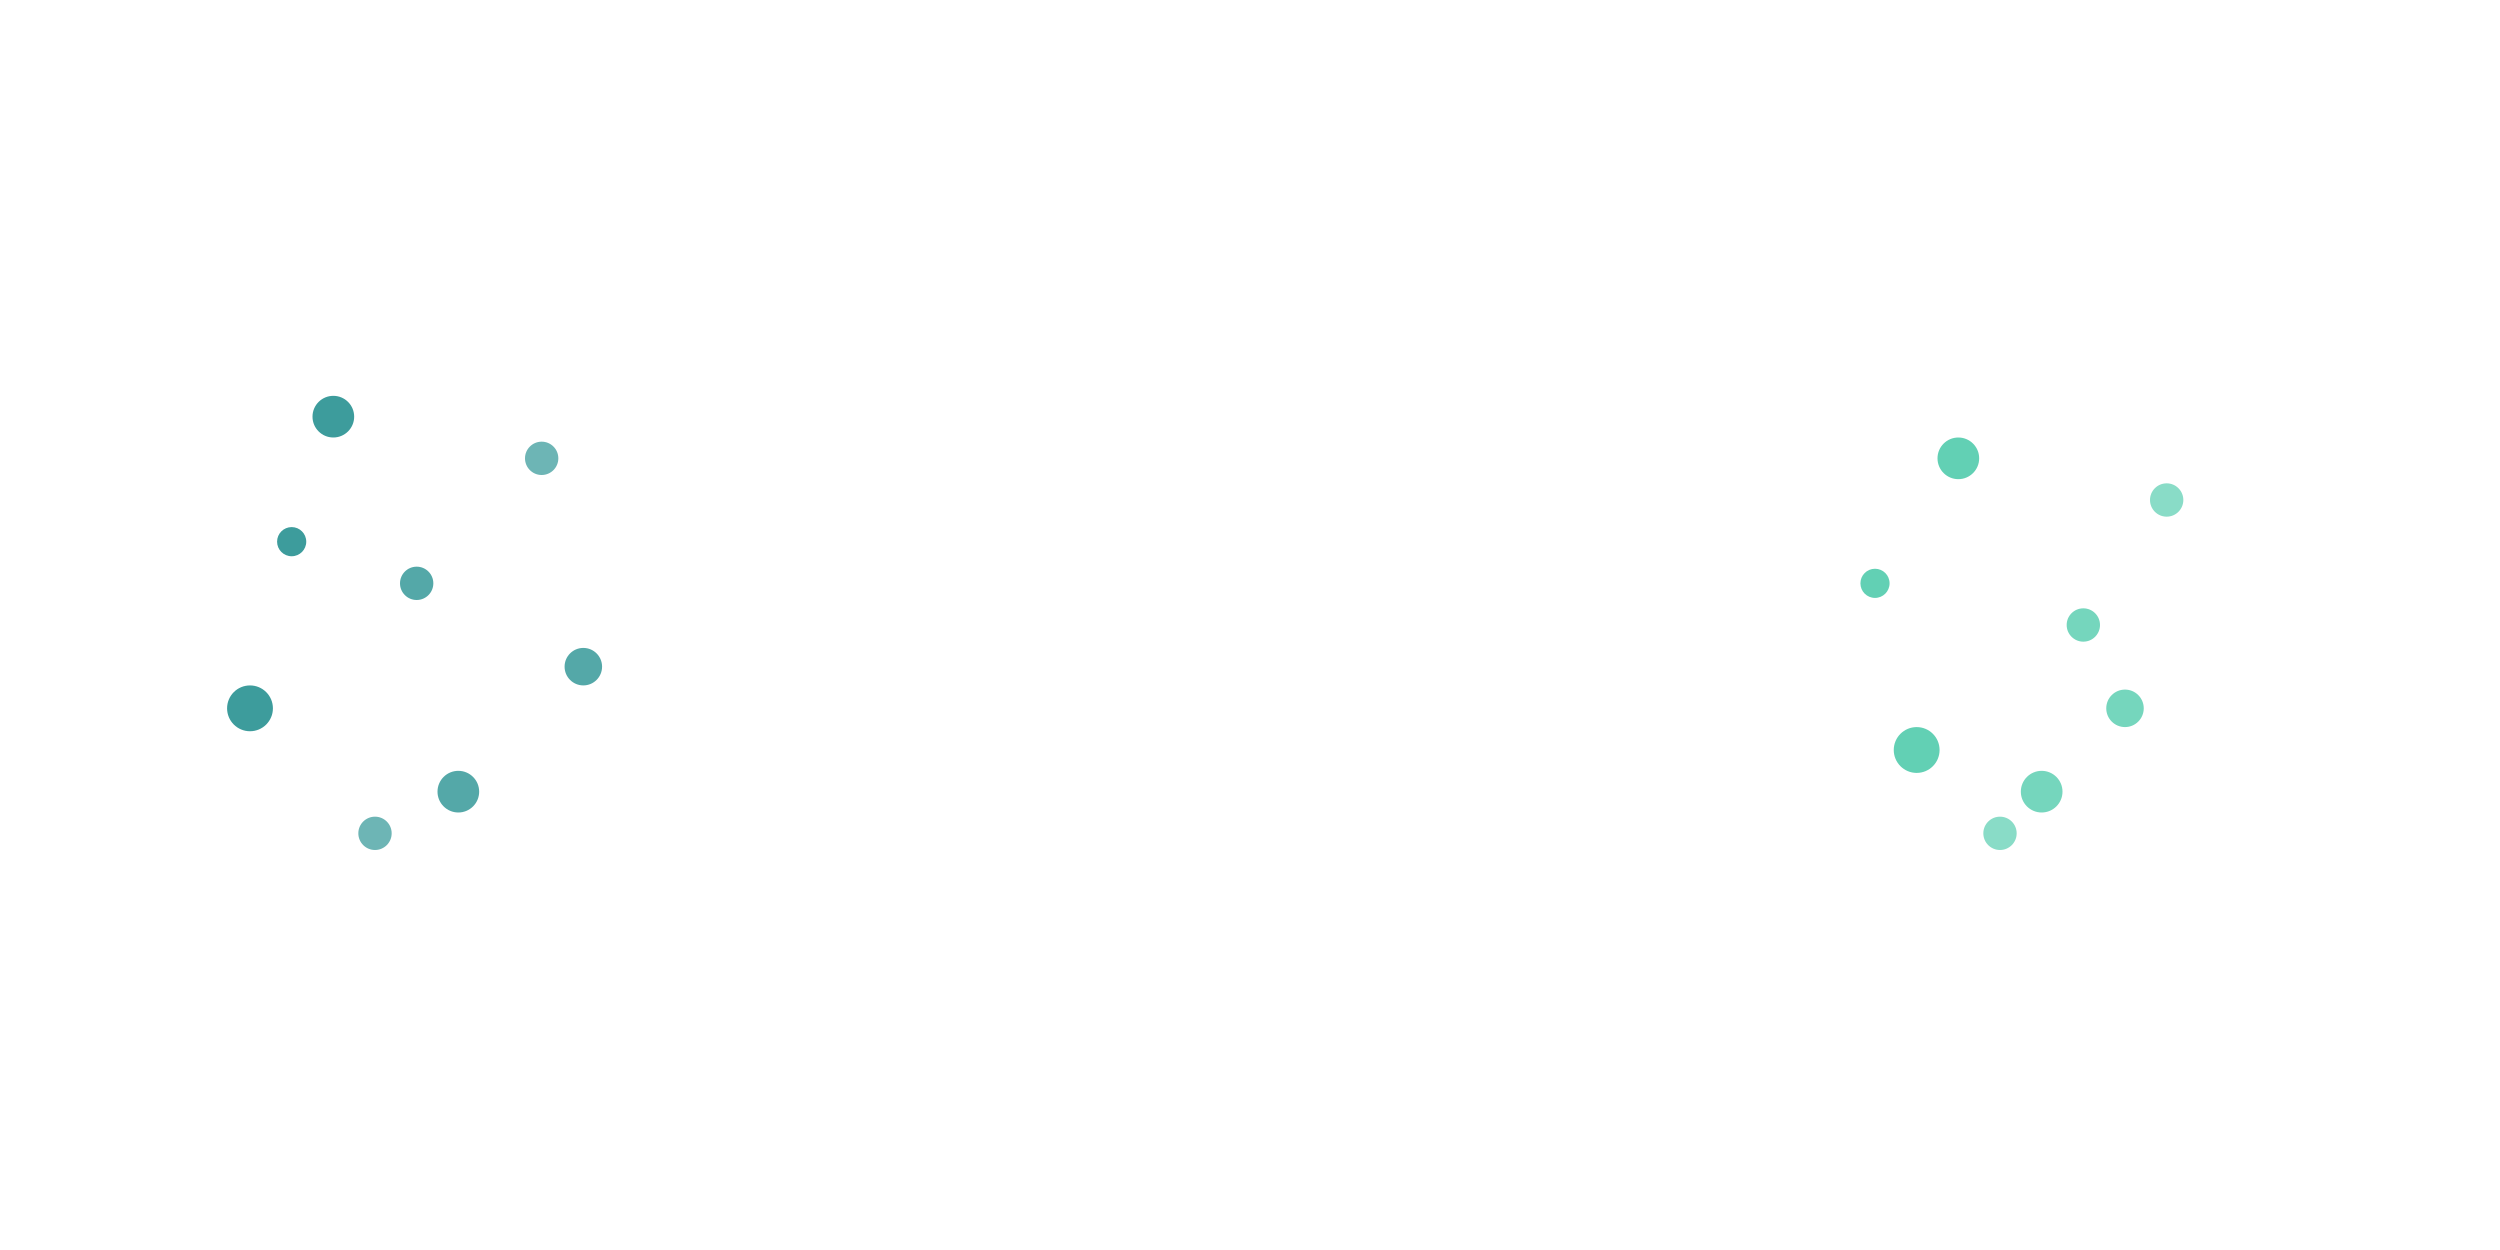
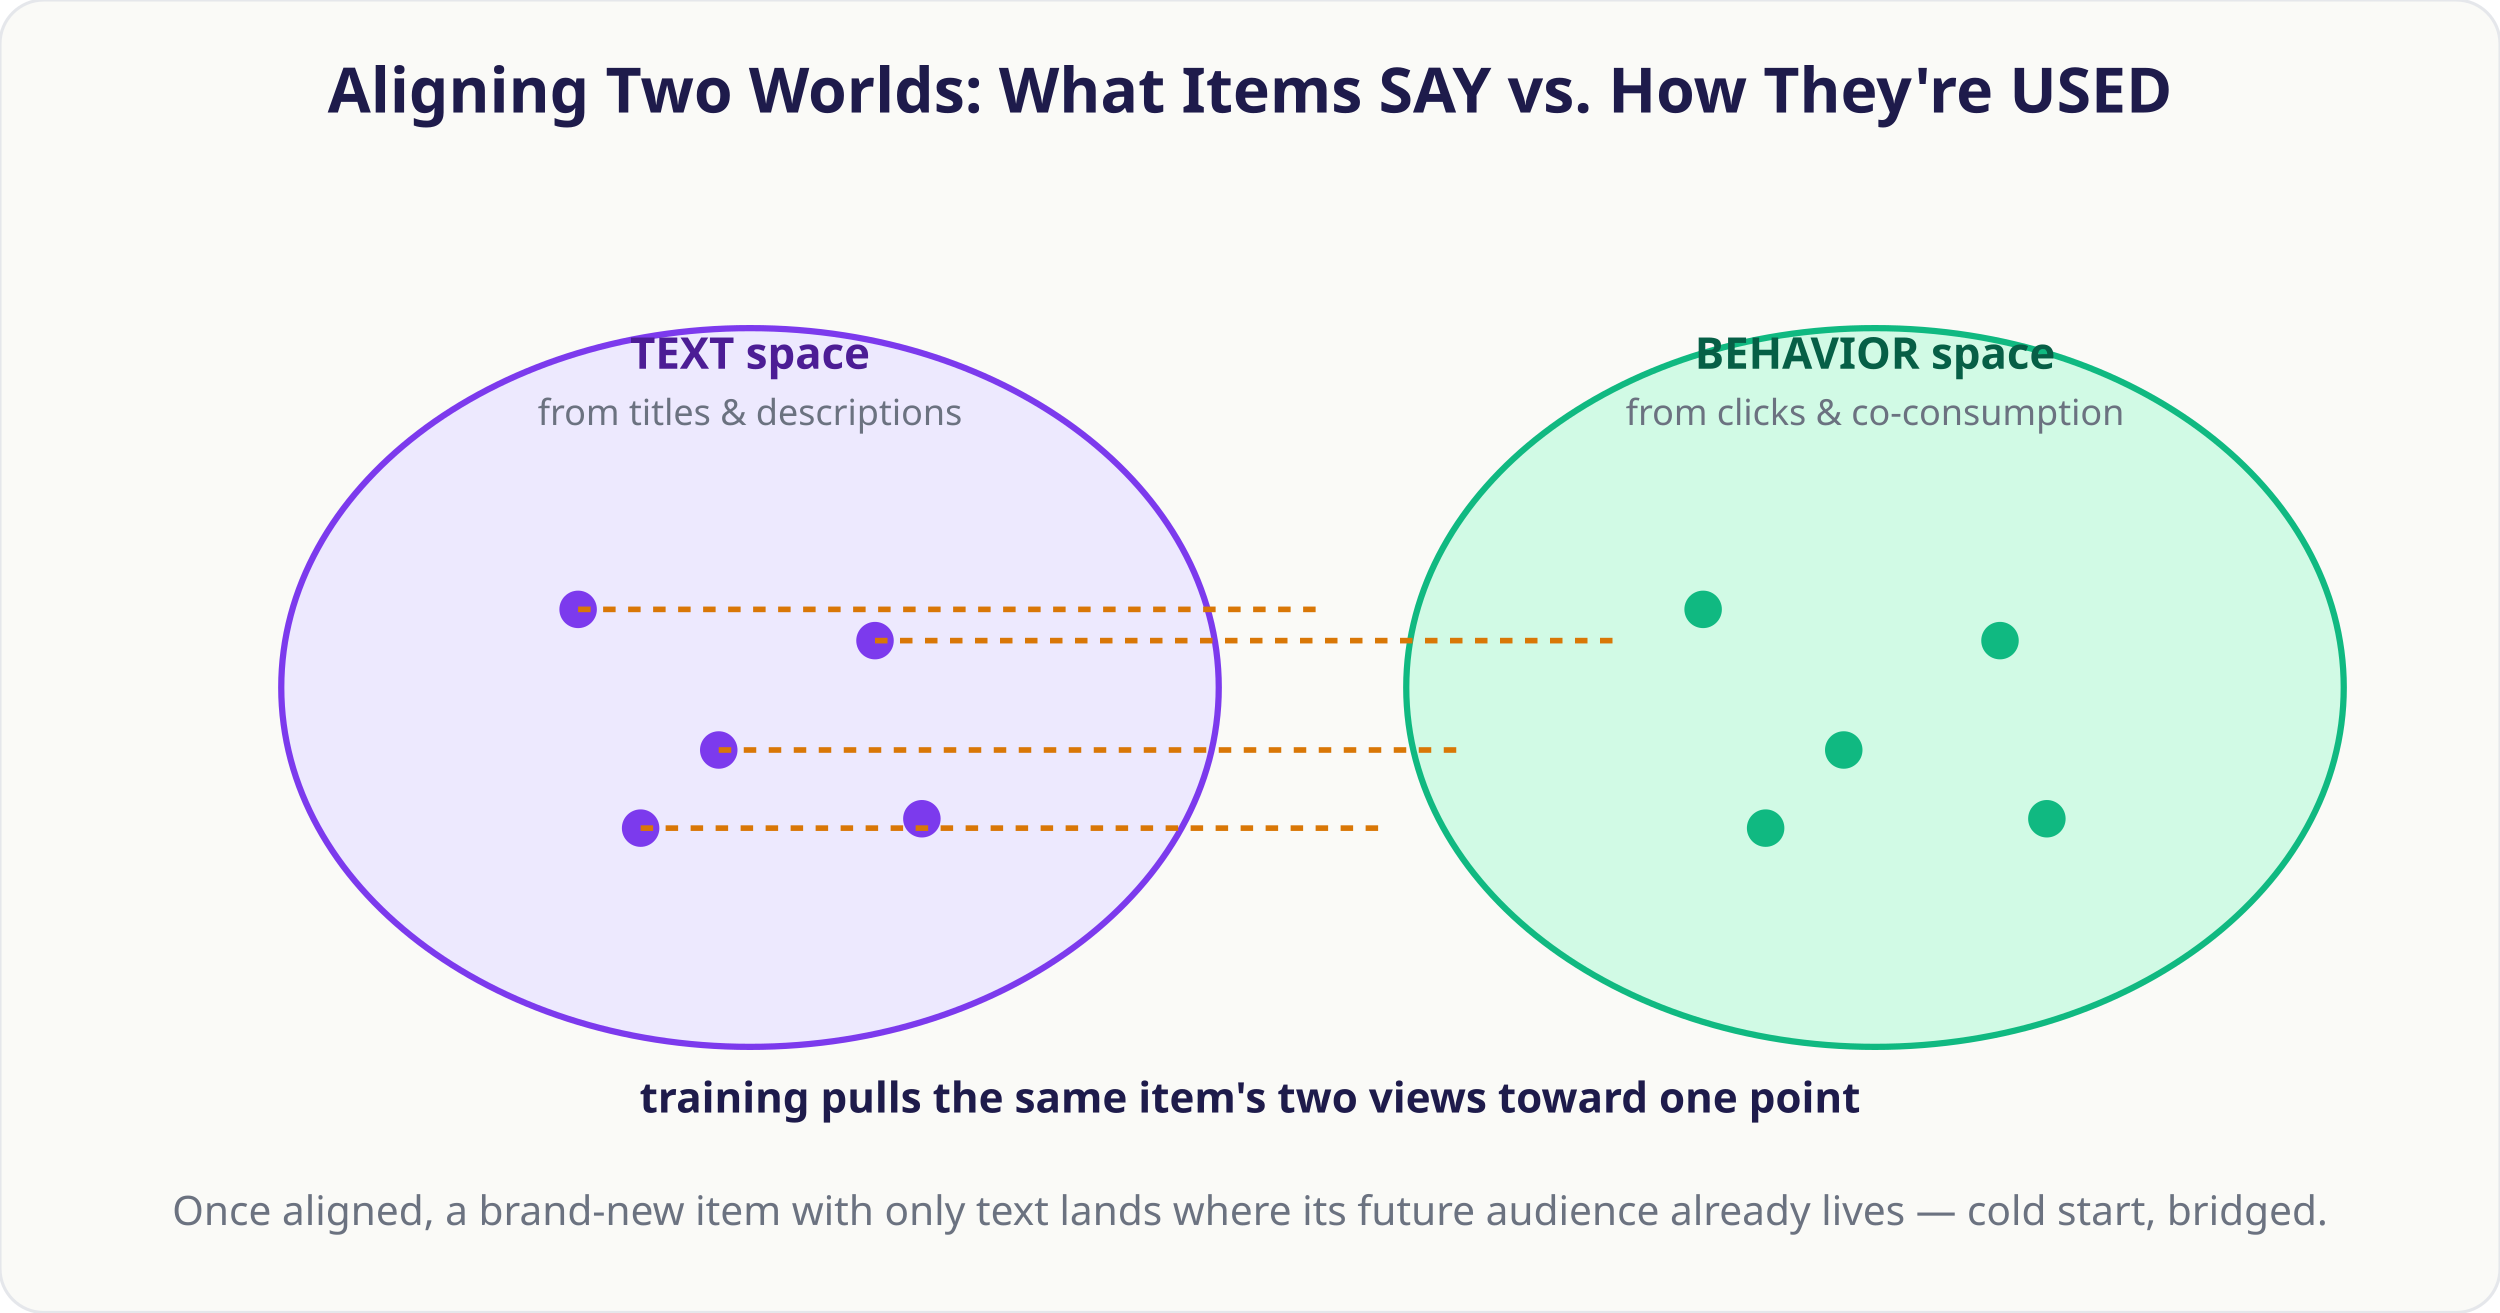
- <svg xmlns="http://www.w3.org/2000/svg" viewBox="0 0 600 300" font-family="system-ui, sans-serif">
+ <svg xmlns="http://www.w3.org/2000/svg" viewBox="0 0 800 420" font-family="system-ui,sans-serif">
  <style>
-     @keyframes fadeIn { 0% { opacity: 0; } 8% { opacity: 1; } 65% { opacity: 1; } 75% { opacity: 0; } 100% { opacity: 0; } }
-     @keyframes mergeLeft { 0% { opacity: 0; } 8% { opacity: 1; } 65% { opacity: 1; } 75% { opacity: 0; } 100% { opacity: 0; } }
-     @keyframes mergeRight { 0% { opacity: 0; } 8% { opacity: 1; } 65% { opacity: 1; } 75% { opacity: 0; } 100% { opacity: 0; } }
-     /* Individual dot movements for alignment */
-     @keyframes dot-tl1 { 0% { cx: 80; cy: 100; } 100% { cx: 220; cy: 115; } }
-     @keyframes dot-tl2 { 0% { cx: 100; cy: 140; } 100% { cx: 240; cy: 145; } }
-     @keyframes dot-tl3 { 0% { cx: 60; cy: 170; } 100% { cx: 215; cy: 170; } }
-     @keyframes dot-tl4 { 0% { cx: 130; cy: 110; } 100% { cx: 260; cy: 125; } }
-     @keyframes dot-tl5 { 0% { cx: 110; cy: 190; } 100% { cx: 245; cy: 185; } }
-     @keyframes dot-tl6 { 0% { cx: 70; cy: 130; } 100% { cx: 225; cy: 135; } }
-     @keyframes dot-tl7 { 0% { cx: 140; cy: 160; } 100% { cx: 265; cy: 160; } }
-     @keyframes dot-tl8 { 0% { cx: 90; cy: 200; } 100% { cx: 235; cy: 195; } }
- 
-     @keyframes dot-br1 { 0% { cx: 470; cy: 110; } 100% { cx: 330; cy: 120; } }
-     @keyframes dot-br2 { 0% { cx: 500; cy: 150; } 100% { cx: 350; cy: 150; } }
-     @keyframes dot-br3 { 0% { cx: 460; cy: 180; } 100% { cx: 325; cy: 175; } }
-     @keyframes dot-br4 { 0% { cx: 520; cy: 120; } 100% { cx: 365; cy: 130; } }
-     @keyframes dot-br5 { 0% { cx: 490; cy: 190; } 100% { cx: 345; cy: 190; } }
-     @keyframes dot-br6 { 0% { cx: 450; cy: 140; } 100% { cx: 315; cy: 140; } }
-     @keyframes dot-br7 { 0% { cx: 510; cy: 170; } 100% { cx: 355; cy: 165; } }
-     @keyframes dot-br8 { 0% { cx: 480; cy: 200; } 100% { cx: 340; cy: 200; } }
- 
-     .title { opacity: 0; animation: fadeIn 18s ease-out 0.1s infinite; }
-     .space-label { opacity: 0; animation: fadeIn 18s ease-out 0.4s infinite; }
- 
-     /* Text space dots */
-     .td1 { animation: dot-tl1 2s ease-in-out 2s infinite; }
-     .td2 { animation: dot-tl2 2s ease-in-out 2s infinite; }
-     .td3 { animation: dot-tl3 2s ease-in-out 2s infinite; }
-     .td4 { animation: dot-tl4 2s ease-in-out 2s infinite; }
-     .td5 { animation: dot-tl5 2s ease-in-out 2s infinite; }
-     .td6 { animation: dot-tl6 2s ease-in-out 2s infinite; }
-     .td7 { animation: dot-tl7 2s ease-in-out 2s infinite; }
-     .td8 { animation: dot-tl8 2s ease-in-out 2s infinite; }
- 
-     /* Behavior space dots */
-     .bd1 { animation: dot-br1 2s ease-in-out 2s infinite; }
-     .bd2 { animation: dot-br2 2s ease-in-out 2s infinite; }
-     .bd3 { animation: dot-br3 2s ease-in-out 2s infinite; }
-     .bd4 { animation: dot-br4 2s ease-in-out 2s infinite; }
-     .bd5 { animation: dot-br5 2s ease-in-out 2s infinite; }
-     .bd6 { animation: dot-br6 2s ease-in-out 2s infinite; }
-     .bd7 { animation: dot-br7 2s ease-in-out 2s infinite; }
-     .bd8 { animation: dot-br8 2s ease-in-out 2s infinite; }
- 
-     /* Space boundaries merge */
-     .text-boundary {
-       animation: mergeLeft 18s ease-in-out 2s infinite;
-     }
-     .behavior-boundary {
-       animation: mergeRight 18s ease-in-out 2s infinite;
-     }
- 
-     /* Labels fade and move */
-     .text-label-move { animation: mergeLeft 18s ease-in-out 2s infinite; }
-     .behav-label-move { animation: mergeRight 18s ease-in-out 2s infinite; }
- 
-     /* Result label */
-     .result { opacity: 0; animation: fadeIn 18s ease-out 4.2s infinite; }
-     .aligned-label { opacity: 0; animation: fadeIn 18s ease-out 4.5s infinite; }
+     .shift{animation:sh 6s ease-in-out infinite}
+     @keyframes sh{0%,18%{transform:translate(0,0)}55%,85%{transform:translate(-70px,0)}100%{transform:translate(0,0)}}
+     .link{animation:lk 6s ease-in-out infinite}
+     @keyframes lk{0%,18%{opacity:0}55%,85%{opacity:1}100%{opacity:0}}
  </style>
-   <text class="title" x="300" y="28" text-anchor="middle" font-size="15" font-weight="bold" fill="#0b1225">Embedding Space Alignment</text>
-   <g class="text-boundary">
-     <ellipse class="space-label" cx="105" cy="155" rx="100" ry="80" fill="#0c8383" opacity="0.08" stroke="#0c8383" stroke-width="1.5" stroke-dasharray="5,3" />
+   <rect width="800" height="420" rx="14" fill="#FAFAF7" stroke="#E5E7EB" />
+   <text x="400" y="36" text-anchor="middle" font-size="20" font-weight="700" fill="#1E1B4B">Aligning Two Worlds: What Items SAY vs. How They're USED</text>
+   <ellipse cx="240" cy="220" rx="150" ry="115" fill="#EDE9FE" stroke="#7C3AED" stroke-width="2" />
+   <text x="240" y="118" text-anchor="middle" font-size="14" font-weight="800" fill="#4C1D95">TEXT space</text>
+   <text x="240" y="136" text-anchor="middle" font-size="11.5" fill="#6B7280">from titles &amp; descriptions</text>
+   <g fill="#7C3AED">
+     <circle cx="185" cy="195" r="6" />
+     <circle cx="230" cy="240" r="6" />
+     <circle cx="280" cy="205" r="6" />
+     <circle cx="205" cy="265" r="6" />
+     <circle cx="295" cy="262" r="6" />
  </g>
-   <g class="text-label-move">
-     <text class="space-label" x="105" y="65" text-anchor="middle" font-size="11" fill="#0c8383" font-weight="700">Text Space</text>
+   <g class="shift">
+     <ellipse cx="600" cy="220" rx="150" ry="115" fill="#D1FAE5" stroke="#10B981" stroke-width="2" />
+     <text x="600" y="118" text-anchor="middle" font-size="14" font-weight="800" fill="#065F46">BEHAVIOR space</text>
+     <text x="600" y="136" text-anchor="middle" font-size="11.5" fill="#6B7280">from clicks &amp; co-consumption</text>
+     <g fill="#10B981">
+       <circle cx="545" cy="195" r="6" />
+       <circle cx="590" cy="240" r="6" />
+       <circle cx="640" cy="205" r="6" />
+       <circle cx="565" cy="265" r="6" />
+       <circle cx="655" cy="262" r="6" />
+     </g>
  </g>
-   <circle class="td1" cx="80" cy="100" r="5" fill="#0c8383" opacity="0.8" />
-   <circle class="td2" cx="100" cy="140" r="4" fill="#0c8383" opacity="0.7" />
-   <circle class="td3" cx="60" cy="170" r="5.5" fill="#0c8383" opacity="0.8" />
-   <circle class="td4" cx="130" cy="110" r="4" fill="#0c8383" opacity="0.6" />
-   <circle class="td5" cx="110" cy="190" r="5" fill="#0c8383" opacity="0.7" />
-   <circle class="td6" cx="70" cy="130" r="3.5" fill="#0c8383" opacity="0.8" />
-   <circle class="td7" cx="140" cy="160" r="4.5" fill="#0c8383" opacity="0.7" />
-   <circle class="td8" cx="90" cy="200" r="4" fill="#0c8383" opacity="0.6" />
-   <g class="behavior-boundary">
-     <ellipse class="space-label" cx="495" cy="155" rx="100" ry="80" fill="#3bc4a1" opacity="0.08" stroke="#3bc4a1" stroke-width="1.5" stroke-dasharray="5,3" />
+   <g class="link" stroke="#D97706" stroke-width="1.8" stroke-dasharray="4 4">
+     <line x1="185" y1="195" x2="425" y2="195" />
+     <line x1="230" y1="240" x2="470" y2="240" />
+     <line x1="280" y1="205" x2="520" y2="205" />
+     <line x1="205" y1="265" x2="445" y2="265" />
  </g>
-   <g class="behav-label-move">
-     <text class="space-label" x="495" y="65" text-anchor="middle" font-size="11" fill="#3bc4a1" font-weight="700">Behavior Space</text>
-   </g>
-   <circle class="bd1" cx="470" cy="110" r="5" fill="#3bc4a1" opacity="0.8" />
-   <circle class="bd2" cx="500" cy="150" r="4" fill="#3bc4a1" opacity="0.7" />
-   <circle class="bd3" cx="460" cy="180" r="5.5" fill="#3bc4a1" opacity="0.8" />
-   <circle class="bd4" cx="520" cy="120" r="4" fill="#3bc4a1" opacity="0.6" />
-   <circle class="bd5" cx="490" cy="190" r="5" fill="#3bc4a1" opacity="0.7" />
-   <circle class="bd6" cx="450" cy="140" r="3.5" fill="#3bc4a1" opacity="0.8" />
-   <circle class="bd7" cx="510" cy="170" r="4.5" fill="#3bc4a1" opacity="0.7" />
-   <circle class="bd8" cx="480" cy="200" r="4" fill="#3bc4a1" opacity="0.6" />
-   <g class="aligned-label">
-     <text x="300" y="155" text-anchor="middle" font-size="12" fill="#0b1225" font-weight="600">Aligned</text>
-   </g>
-   <g class="result">
-     <rect x="160" y="260" width="280" height="30" rx="8" fill="#0b1225" />
-     <text x="300" y="280" text-anchor="middle" font-size="10.5" fill="#f5f5f4" font-weight="600">beeFormer: ELSA loss aligns text to behavior</text>
-   </g>
+   <text x="400" y="356" text-anchor="middle" font-size="13.5" font-weight="600" fill="#1E1B4B">training pulls the same item's two views toward one point</text>
+   <text x="400" y="392" text-anchor="middle" font-size="13" fill="#6B7280">Once aligned, a brand-new item with only text lands where its future audience already lives — cold start, bridged.</text>
</svg>
